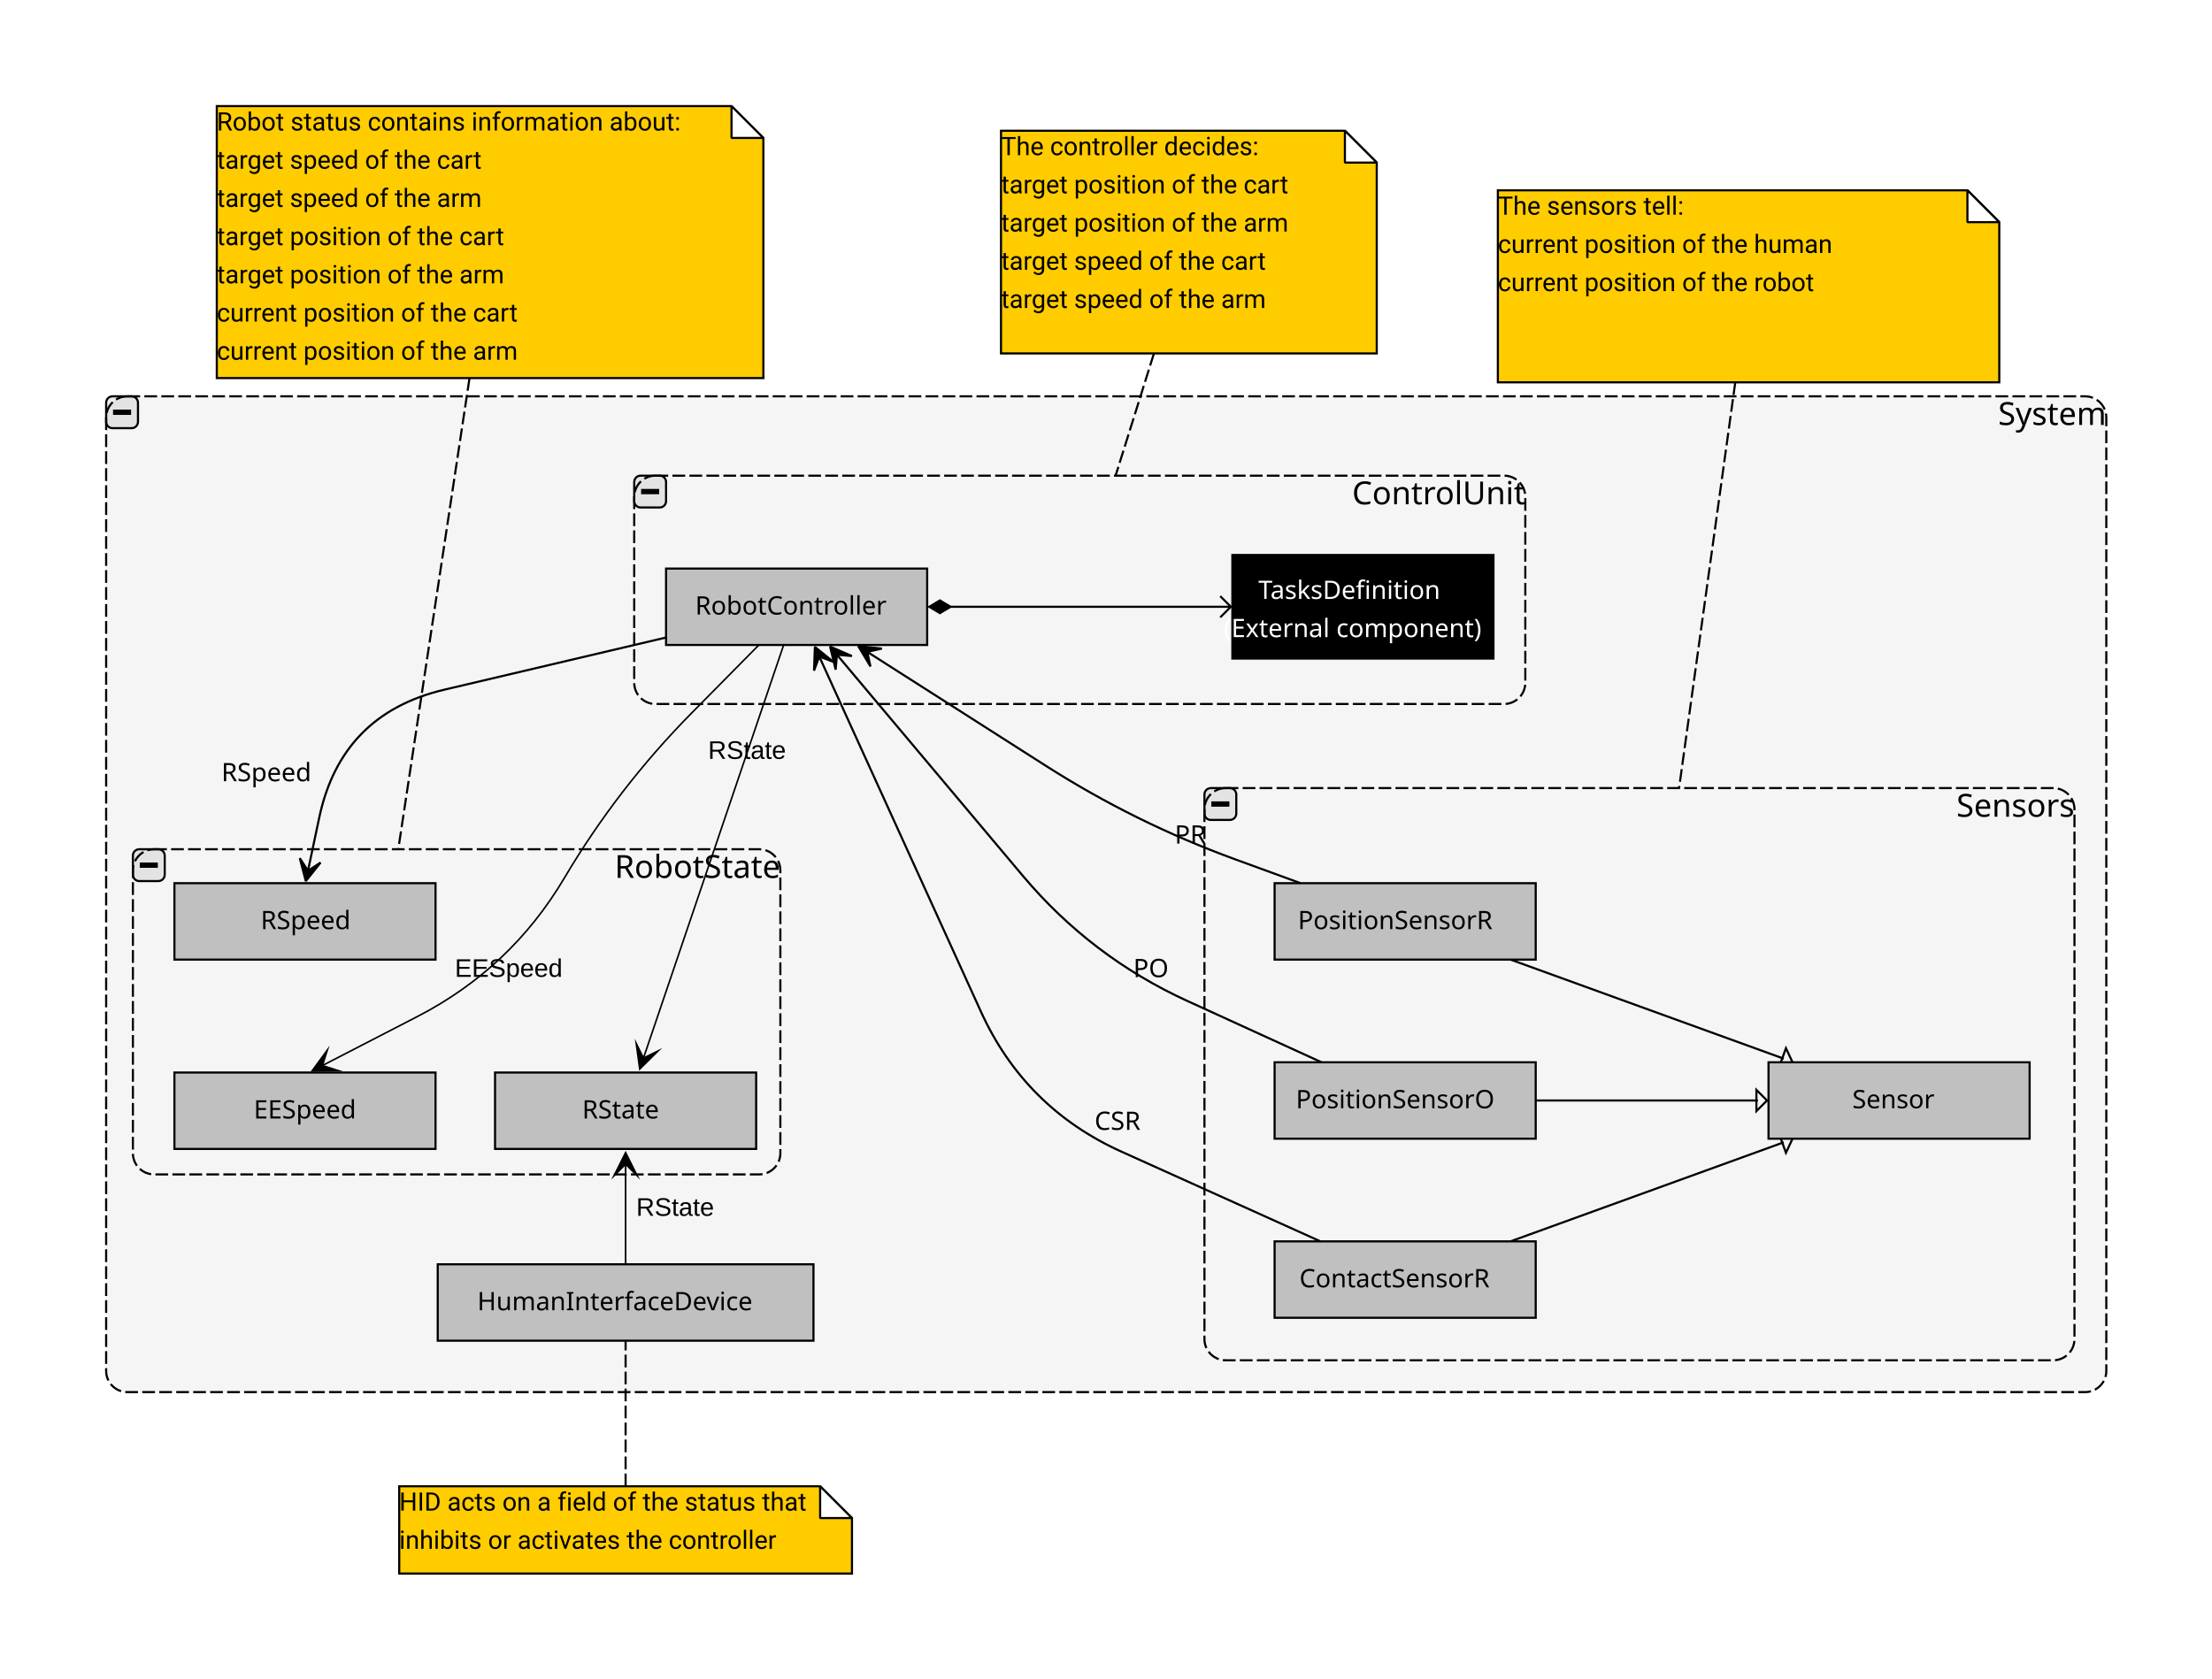
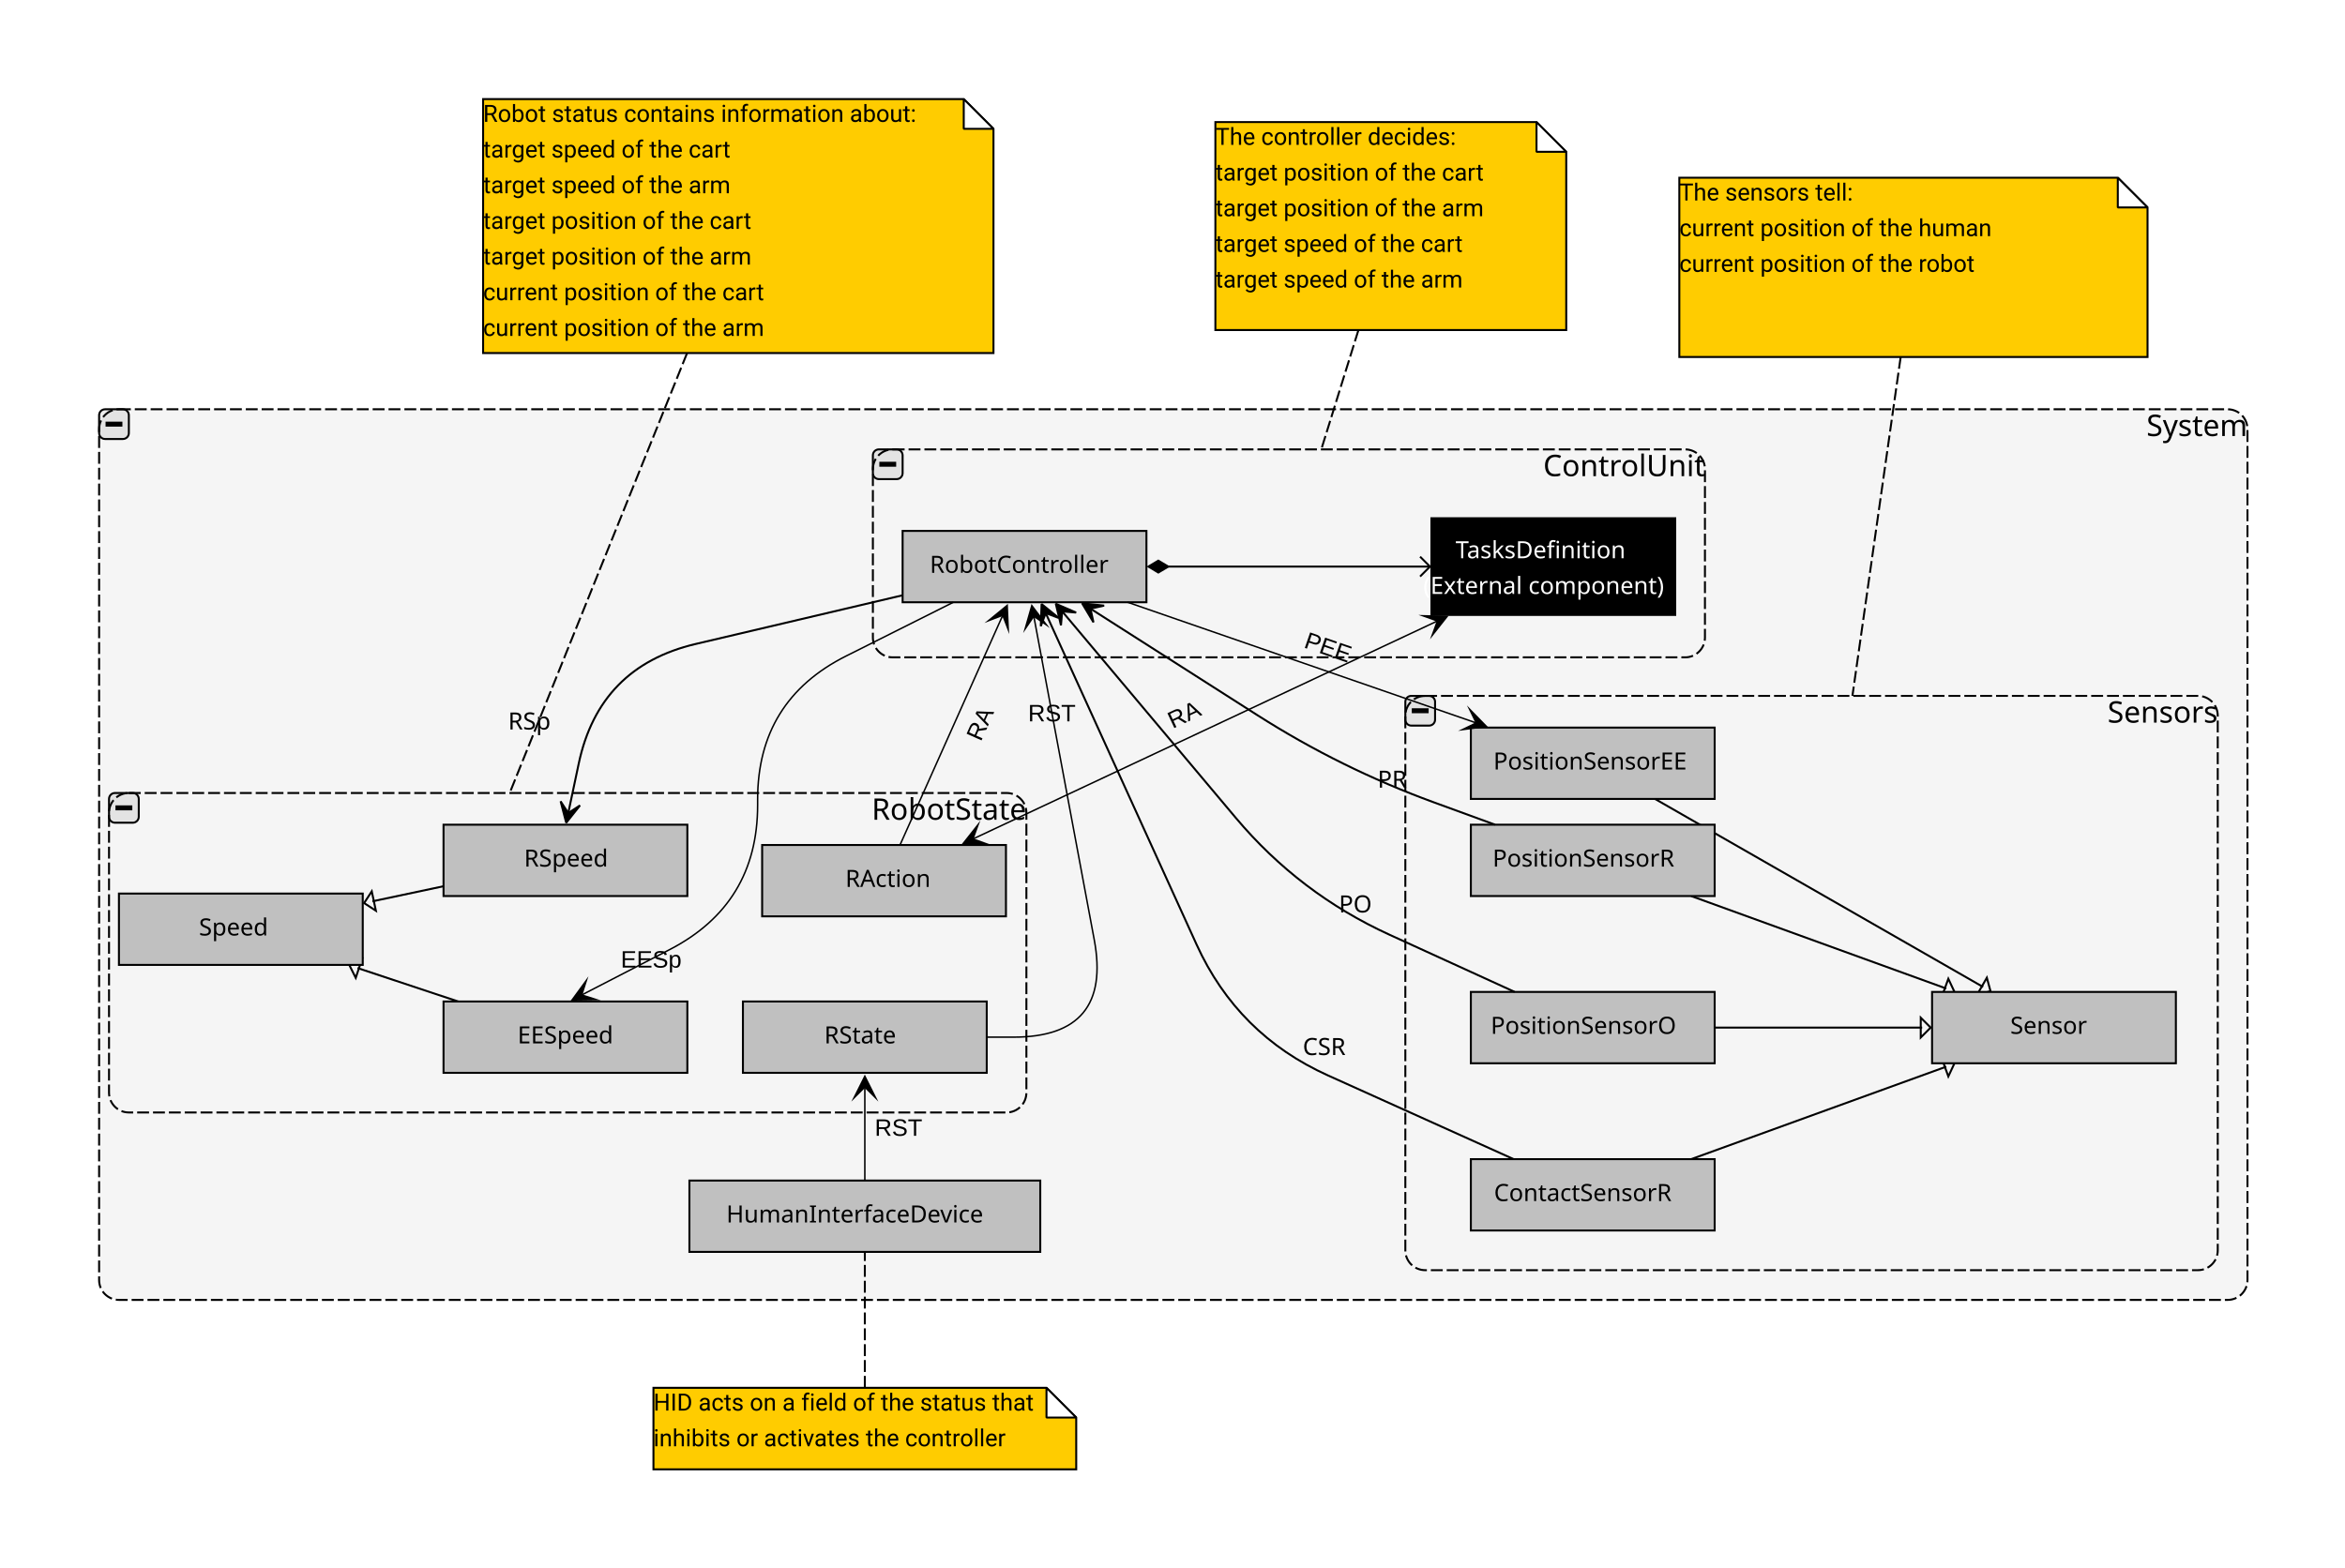
- <svg xmlns="http://www.w3.org/2000/svg" xmlns:xlink="http://www.w3.org/1999/xlink" style="overflow: hidden; display: block; width: 1042px; height: 791px;" width="1042px" height="791px" viewBox="0 0 1042 791">
+ <svg xmlns="http://www.w3.org/2000/svg" xmlns:xlink="http://www.w3.org/1999/xlink" width="1183px" height="791px" viewBox="0 0 1183 791" style="overflow: hidden; display: block; width: 1183px; height: 791px;">
  <defs>
-     <path fill="rgb(0,0,0)" stroke="rgb(0,0,0)" d="M 0,0 L 5,-3 L 10,0 L 5,3 Z" fill-opacity="1" stroke-opacity="1" stroke-width="1" stroke-linecap="butt" stroke-linejoin="miter" stroke-miterlimit="10" id="ygc231_0" />
-     <path fill="none" stroke="rgb(0,0,0)" d="M 5,-5 L 0,0 L 5,5" stroke-opacity="1" stroke-width="1" stroke-linecap="butt" stroke-linejoin="miter" stroke-miterlimit="10" id="ygc231_1" />
-     <path fill="rgb(255,255,255)" stroke="rgb(0,0,0)" d="M 5,-5 L 0,0 L 5,5 Z" fill-opacity="0" stroke-opacity="1" stroke-width="1" stroke-linecap="butt" stroke-linejoin="miter" stroke-miterlimit="10" id="ygc231_2" />
-     <path fill="rgb(255,255,255)" stroke="rgb(0,0,0)" d="M 5,-5 L 0,0 L 5,5 Z" fill-opacity="0" stroke-opacity="1" stroke-width="1" stroke-linecap="butt" stroke-linejoin="miter" stroke-miterlimit="10" id="ygc231_3" />
-     <path fill="rgb(255,255,255)" stroke="rgb(0,0,0)" d="M 5,-5 L 0,0 L 5,5 Z" fill-opacity="0" stroke-opacity="1" stroke-width="1" stroke-linecap="butt" stroke-linejoin="miter" stroke-miterlimit="10" id="ygc231_4" />
-     <path fill="rgb(0,0,0)" stroke="rgb(0,0,0)" d="M 0,0 L 10,-5 L 5,0 L 10,5 Z" fill-opacity="1" stroke-opacity="1" stroke-width="1" stroke-linecap="butt" stroke-linejoin="miter" stroke-miterlimit="1.45" id="ygc231_5" />
-     <path fill="rgb(0,0,0)" stroke="rgb(0,0,0)" d="M 0,0 L 10,-5 L 5,0 L 10,5 Z" fill-opacity="1" stroke-opacity="1" stroke-width="1" stroke-linecap="butt" stroke-linejoin="miter" stroke-miterlimit="1.45" id="ygc231_6" />
-     <path fill="rgb(0,0,0)" stroke="rgb(0,0,0)" d="M 0,0 L 10,-5 L 5,0 L 10,5 Z" fill-opacity="1" stroke-opacity="1" stroke-width="1" stroke-linecap="butt" stroke-linejoin="miter" stroke-miterlimit="1.45" id="ygc231_7" />
-     <path fill="rgb(0,0,0)" stroke="rgb(0,0,0)" d="M 0,0 L 10,-5 L 5,0 L 10,5 Z" fill-opacity="1" stroke-opacity="1" stroke-width="1" stroke-linecap="butt" stroke-linejoin="miter" stroke-miterlimit="1.45" id="ygc231_8" />
-     <path fill="rgb(0,0,0)" stroke="rgb(0,0,0)" d="M 0,0 L 10,-5 L 5,0 L 10,5 Z" fill-opacity="1" stroke-opacity="1" stroke-width="1" stroke-linecap="butt" stroke-linejoin="miter" stroke-miterlimit="10" id="ygc231_9" />
+     <path fill="rgb(0,0,0)" stroke="rgb(0,0,0)" d="M 0,0 L 5,-3 L 10,0 L 5,3 Z" fill-opacity="1" stroke-opacity="1" stroke-width="1" stroke-linecap="butt" stroke-linejoin="miter" stroke-miterlimit="10" id="ygc213_0" />
+     <path fill="none" stroke="rgb(0,0,0)" d="M 5,-5 L 0,0 L 5,5" stroke-opacity="1" stroke-width="1" stroke-linecap="butt" stroke-linejoin="miter" stroke-miterlimit="10" id="ygc213_1" />
+     <path fill="rgb(255,255,255)" stroke="rgb(0,0,0)" d="M 5,-5 L 0,0 L 5,5 Z" fill-opacity="0" stroke-opacity="1" stroke-width="1" stroke-linecap="butt" stroke-linejoin="miter" stroke-miterlimit="10" id="ygc213_2" />
+     <path fill="rgb(255,255,255)" stroke="rgb(0,0,0)" d="M 5,-5 L 0,0 L 5,5 Z" fill-opacity="0" stroke-opacity="1" stroke-width="1" stroke-linecap="butt" stroke-linejoin="miter" stroke-miterlimit="10" id="ygc213_3" />
+     <path fill="rgb(255,255,255)" stroke="rgb(0,0,0)" d="M 5,-5 L 0,0 L 5,5 Z" fill-opacity="0" stroke-opacity="1" stroke-width="1" stroke-linecap="butt" stroke-linejoin="miter" stroke-miterlimit="10" id="ygc213_4" />
+     <path fill="rgb(0,0,0)" stroke="rgb(0,0,0)" d="M 0,0 L 10,-5 L 5,0 L 10,5 Z" fill-opacity="1" stroke-opacity="1" stroke-width="1" stroke-linecap="butt" stroke-linejoin="miter" stroke-miterlimit="1.45" id="ygc213_5" />
+     <path fill="rgb(0,0,0)" stroke="rgb(0,0,0)" d="M 0,0 L 10,-5 L 5,0 L 10,5 Z" fill-opacity="1" stroke-opacity="1" stroke-width="1" stroke-linecap="butt" stroke-linejoin="miter" stroke-miterlimit="1.45" id="ygc213_6" />
+     <path fill="rgb(0,0,0)" stroke="rgb(0,0,0)" d="M 0,0 L 10,-5 L 5,0 L 10,5 Z" fill-opacity="1" stroke-opacity="1" stroke-width="1" stroke-linecap="butt" stroke-linejoin="miter" stroke-miterlimit="1.45" id="ygc213_7" />
+     <path fill="rgb(0,0,0)" stroke="rgb(0,0,0)" d="M 0,0 L 10,-5 L 5,0 L 10,5 Z" fill-opacity="1" stroke-opacity="1" stroke-width="1" stroke-linecap="butt" stroke-linejoin="miter" stroke-miterlimit="1.45" id="ygc213_8" />
+     <path fill="rgb(0,0,0)" stroke="rgb(0,0,0)" d="M 0,0 L 10,-5 L 5,0 L 10,5 Z" fill-opacity="1" stroke-opacity="1" stroke-width="1" stroke-linecap="butt" stroke-linejoin="miter" stroke-miterlimit="10" id="ygc213_9" />
+     <path fill="rgb(0,0,0)" stroke="rgb(0,0,0)" d="M 0,0 L 10,-5 L 5,0 L 10,5 Z" fill-opacity="1" stroke-opacity="1" stroke-width="1" stroke-linecap="butt" stroke-linejoin="miter" stroke-miterlimit="10" id="ygc213_10" />
+     <path fill="rgb(0,0,0)" stroke="rgb(0,0,0)" d="M 0,0 L 10,-5 L 5,0 L 10,5 Z" fill-opacity="1" stroke-opacity="1" stroke-width="1" stroke-linecap="butt" stroke-linejoin="miter" stroke-miterlimit="10" id="ygc213_11" />
+     <path fill="rgb(0,0,0)" stroke="rgb(0,0,0)" d="M 0,0 L 10,-5 L 5,0 L 10,5 Z" fill-opacity="1" stroke-opacity="1" stroke-width="1" stroke-linecap="butt" stroke-linejoin="miter" stroke-miterlimit="10" id="ygc213_12" />
+     <path fill="rgb(0,0,0)" stroke="rgb(0,0,0)" d="M 0,0 L 10,-5 L 5,0 L 10,5 Z" fill-opacity="1" stroke-opacity="1" stroke-width="1" stroke-linecap="butt" stroke-linejoin="miter" stroke-miterlimit="10" id="ygc213_13" />
  </defs>
-   <g style="pointer-events:visiblePainted" transform="translate(-219.637 53.148)" image-rendering="auto" shape-rendering="auto">
+   <g style="pointer-events:visiblePainted" transform="translate(-78.047 53.148)" image-rendering="auto" shape-rendering="auto">
    <g transform="translate(407.6988 647.1202)">
      <path fill="rgb(255,204,0)" fill-opacity="1" stroke="rgb(0,0,0)" stroke-opacity="1" stroke-width="1" stroke-linecap="butt" stroke-linejoin="miter" stroke-miterlimit="1.45" d="M 0 0 L 0 41.136 L 213.278 41.136 L 213.278 15 L 198.278 0 Z" />
      <path fill="rgb(255,255,255)" fill-opacity="1" stroke="rgb(0,0,0)" stroke-opacity="1" stroke-width="1" stroke-linecap="butt" stroke-linejoin="miter" stroke-miterlimit="0" d="M 198.278 0 L 198.278 15 L 213.278 15 Z" />
    </g>
    <g transform="translate(321.7589 -3.148)">
      <path fill="rgb(255,204,0)" fill-opacity="1" stroke="rgb(0,0,0)" stroke-opacity="1" stroke-width="1" stroke-linecap="butt" stroke-linejoin="miter" stroke-miterlimit="1.45" d="M 0 0 L 0 128.136 L 257.478 128.136 L 257.478 15 L 242.478 0 Z" />
      <path fill="rgb(255,255,255)" fill-opacity="1" stroke="rgb(0,0,0)" stroke-opacity="1" stroke-width="1" stroke-linecap="butt" stroke-linejoin="miter" stroke-miterlimit="0" d="M 242.478 0 L 242.478 15 L 257.478 15 Z" />
    </g>
    <g transform="translate(691.18 8.452)">
      <path fill="rgb(255,204,0)" fill-opacity="1" stroke="rgb(0,0,0)" stroke-opacity="1" stroke-width="1" stroke-linecap="butt" stroke-linejoin="miter" stroke-miterlimit="1.45" d="M 0 0 L 0 104.936 L 177 104.936 L 177 15 L 162 0 Z" />
      <path fill="rgb(255,255,255)" fill-opacity="1" stroke="rgb(0,0,0)" stroke-opacity="1" stroke-width="1" stroke-linecap="butt" stroke-linejoin="miter" stroke-miterlimit="0" d="M 162 0 L 162 15 L 177 15 Z" />
    </g>
    <g transform="translate(925.231 36.52)">
      <path fill="rgb(255,204,0)" fill-opacity="1" stroke="rgb(0,0,0)" stroke-opacity="1" stroke-width="1" stroke-linecap="butt" stroke-linejoin="miter" stroke-miterlimit="1.45" d="M 0 0 L 0 90.468 L 236.2 90.468 L 236.2 15 L 221.2 0 Z" />
      <path fill="rgb(255,255,255)" fill-opacity="1" stroke="rgb(0,0,0)" stroke-opacity="1" stroke-width="1" stroke-linecap="butt" stroke-linejoin="miter" stroke-miterlimit="0" d="M 221.2 0 L 221.2 15 L 236.2 15 Z" />
    </g>
    <g>
-       <rect fill="rgb(245,245,245)" stroke="rgb(0,0,0)" width="942.213" height="469.175" x="269.637" y="133.589" rx="10" ry="10" fill-opacity="1" stroke-opacity="1" stroke-width="1" stroke-dasharray="6,2" stroke-dashoffset="0" stroke-linecap="butt" stroke-linejoin="miter" stroke-miterlimit="1.45" />
-       <g transform="translate(269.637 133.5891)">
-         <g class="yfiles-collapsebutton yfiles-collapsebutton-unchecked">
-           <rect width="15px" height="15px" rx="3px" ry="3px" fill="rgb(0,0,0)" fill-opacity="0.078" stroke="rgb(0,0,0)" stroke-opacity="1" stroke-width="1" stroke-linecap="butt" stroke-linejoin="miter" stroke-miterlimit="10" />
-           <path fill="rgb(0,0,0)" stroke="rgb(0,0,0)" d="M 3.75,6.75 L 3.75,8.25 L 11.25,8.25 L 11.25,6.75 Z" stroke-opacity="1" stroke-width="1" stroke-linecap="butt" stroke-linejoin="miter" stroke-miterlimit="10" fill-opacity="1" />
-         </g>
-       </g>
-     </g>
-     <rect fill="rgb(192,192,192)" stroke="rgb(0,0,0)" width="177" height="36" x="425.838" y="542.541" stroke-opacity="1" stroke-width="1" stroke-linecap="butt" stroke-linejoin="miter" stroke-miterlimit="1.45" fill-opacity="1" />
-     <g>
-       <rect fill="rgb(245,245,245)" stroke="rgb(0,0,0)" width="419.76" height="107.576" x="518.399" y="170.966" rx="10" ry="10" fill-opacity="1" stroke-opacity="1" stroke-width="1" stroke-dasharray="6,2" stroke-dashoffset="0" stroke-linecap="butt" stroke-linejoin="miter" stroke-miterlimit="1.45" />
-       <g transform="translate(518.3992 170.9655)">
+       <rect fill="rgb(245,245,245)" stroke="rgb(0,0,0)" fill-opacity="1" stroke-opacity="1" stroke-width="1" stroke-dasharray="6,2" stroke-dashoffset="0" stroke-linecap="butt" stroke-linejoin="miter" stroke-miterlimit="1.45" width="1083.8" rx="10" ry="10" y="153.365" x="128.047" height="449.399" />
+       <g transform="translate(128.047 153.365)">
+         <g class="yfiles-collapsebutton yfiles-collapsebutton-unchecked">
+           <rect width="15px" height="15px" rx="3px" ry="3px" fill="rgb(0,0,0)" fill-opacity="0.078" stroke="rgb(0,0,0)" stroke-opacity="1" stroke-width="1" stroke-linecap="butt" stroke-linejoin="miter" stroke-miterlimit="10" />
+           <path fill="rgb(0,0,0)" stroke="rgb(0,0,0)" d="M 3.75,6.75 L 3.75,8.25 L 11.25,8.25 L 11.25,6.75 Z" stroke-opacity="1" stroke-width="1" stroke-linecap="butt" stroke-linejoin="miter" stroke-miterlimit="10" fill-opacity="1" />
+         </g>
+       </g>
+     </g>
+     <rect fill="rgb(192,192,192)" stroke="rgb(0,0,0)" stroke-opacity="1" stroke-width="1" stroke-linecap="butt" stroke-linejoin="miter" stroke-miterlimit="1.45" fill-opacity="1" width="177" y="542.541" x="425.838" height="36" />
+     <g>
+       <rect fill="rgb(245,245,245)" stroke="rgb(0,0,0)" fill-opacity="1" stroke-opacity="1" stroke-width="1" stroke-dasharray="6,2" stroke-dashoffset="0" stroke-linecap="butt" stroke-linejoin="miter" stroke-miterlimit="1.45" width="419.76" rx="10" ry="10" y="173.606" x="518.399" height="104.936" />
+       <g transform="translate(518.3992 173.606)">
        <g class="yfiles-collapsebutton yfiles-collapsebutton-unchecked">
          <rect width="15px" height="15px" rx="3px" ry="3px" fill="rgb(0,0,0)" fill-opacity="0.078" stroke="rgb(0,0,0)" stroke-opacity="1" stroke-width="1" stroke-linecap="butt" stroke-linejoin="miter" stroke-miterlimit="10" />
          <path fill="rgb(0,0,0)" stroke="rgb(0,0,0)" d="M 3.75,6.75 L 3.75,8.25 L 11.25,8.25 L 11.25,6.75 Z" stroke-opacity="1" stroke-width="1" stroke-linecap="butt" stroke-linejoin="miter" stroke-miterlimit="10" fill-opacity="1" />
        </g>
      </g>
    </g>
    <g>
      <path fill="none" stroke="rgb(0,0,0)" d="M 799.159,232.742 L 666.399,232.742" stroke-opacity="1" stroke-width="1" stroke-linecap="butt" stroke-linejoin="miter" stroke-miterlimit="1.45" />
-       <use xlink:href="#ygc231_0" style="pointer-events: none;" transform="matrix(1 4.2816675851768727e-16 -4.2816675851768727e-16 1 657.3992 232.742)" />
-       <use xlink:href="#ygc231_1" style="pointer-events: none;" transform="matrix(-1 -4.2816675851768727e-16 4.2816675851768727e-16 -1 799.4521 232.742)" />
-     </g>
-     <rect fill="rgb(192,192,192)" stroke="rgb(0,0,0)" width="123" height="36" x="533.399" y="214.742" stroke-opacity="1" stroke-width="1" stroke-linecap="butt" stroke-linejoin="miter" stroke-miterlimit="1.45" fill-opacity="1" />
-     <rect fill="rgb(0,0,0)" stroke="rgb(0,0,0)" width="123" height="48.8" x="800.159" y="208.342" stroke-opacity="1" stroke-width="1" stroke-linecap="butt" stroke-linejoin="miter" stroke-miterlimit="1.45" fill-opacity="1" />
-     <g>
-       <rect fill="rgb(245,245,245)" stroke="rgb(0,0,0)" width="409.84" height="269.587" x="787.01" y="318.178" rx="10" ry="10" fill-opacity="1" stroke-opacity="1" stroke-width="1" stroke-dasharray="6,2" stroke-dashoffset="0" stroke-linecap="butt" stroke-linejoin="miter" stroke-miterlimit="1.45" />
-       <g transform="translate(787.0102 318.1775)">
+       <use xlink:href="#ygc213_0" transform="matrix(1 4.28167e-16 -4.28167e-16 1 657.399 232.742)" style="pointer-events: none;" />
+       <use xlink:href="#ygc213_1" transform="matrix(-1 -4.28167e-16 4.28167e-16 -1 799.452 232.742)" style="pointer-events: none;" />
+     </g>
+     <rect fill="rgb(192,192,192)" stroke="rgb(0,0,0)" stroke-opacity="1" stroke-width="1" stroke-linecap="butt" stroke-linejoin="miter" stroke-miterlimit="1.45" fill-opacity="1" width="123" y="214.742" x="533.399" height="36" />
+     <rect fill="rgb(0,0,0)" stroke="rgb(0,0,0)" stroke-opacity="1" stroke-width="1" stroke-linecap="butt" stroke-linejoin="miter" stroke-miterlimit="1.45" fill-opacity="1" width="123" y="208.342" x="800.159" height="48.8" />
+     <g>
+       <rect fill="rgb(245,245,245)" stroke="rgb(0,0,0)" fill-opacity="1" stroke-opacity="1" stroke-width="1" stroke-dasharray="6,2" stroke-dashoffset="0" stroke-linecap="butt" stroke-linejoin="miter" stroke-miterlimit="1.45" width="409.84" rx="10" ry="10" y="297.981" x="787.01" height="289.783" />
+       <g transform="translate(787.0102 297.9814)">
        <g class="yfiles-collapsebutton yfiles-collapsebutton-unchecked">
          <rect width="15px" height="15px" rx="3px" ry="3px" fill="rgb(0,0,0)" fill-opacity="0.078" stroke="rgb(0,0,0)" stroke-opacity="1" stroke-width="1" stroke-linecap="butt" stroke-linejoin="miter" stroke-miterlimit="10" />
          <path fill="rgb(0,0,0)" stroke="rgb(0,0,0)" d="M 3.75,6.75 L 3.75,8.25 L 11.25,8.25 L 11.25,6.75 Z" stroke-opacity="1" stroke-width="1" stroke-linecap="butt" stroke-linejoin="miter" stroke-miterlimit="10" fill-opacity="1" />
        </g>
      </g>
    </g>
    <g>
      <path fill="none" stroke="rgb(0,0,0)" d="M 931.192,398.981 L 1059.896,445.657" stroke-opacity="1" stroke-width="1" stroke-linecap="butt" stroke-linejoin="miter" stroke-miterlimit="1.45" />
-       <use xlink:href="#ygc231_2" style="pointer-events: none;" transform="matrix(-0.940088 -0.340932 0.340932 -0.940088 1063.932 447.1209)" />
+       <use xlink:href="#ygc213_2" transform="matrix(-0.940088 -0.340932 0.340932 -0.940088 1063.93 447.121)" style="pointer-events: none;" />
    </g>
    <g>
      <path fill="none" stroke="rgb(0,0,0)" d="M 943.059,465.362 L 1047.73,465.362" stroke-opacity="1" stroke-width="1" stroke-linecap="butt" stroke-linejoin="miter" stroke-miterlimit="1.45" />
-       <use xlink:href="#ygc231_3" style="pointer-events: none;" transform="matrix(-1 0 0 -1 1052.023 465.362)" />
+       <use xlink:href="#ygc213_3" transform="matrix(-1 0 0 -1 1052.02 465.362)" style="pointer-events: none;" />
    </g>
    <g>
      <path fill="none" stroke="rgb(0,0,0)" d="M 931.192,531.743 L 1059.896,485.067" stroke-opacity="1" stroke-width="1" stroke-linecap="butt" stroke-linejoin="miter" stroke-miterlimit="1.45" />
-       <use xlink:href="#ygc231_4" style="pointer-events: none;" transform="matrix(-0.940088 0.340932 -0.340932 -0.940088 1063.932 483.6031)" />
-     </g>
-     <rect fill="rgb(192,192,192)" stroke="rgb(0,0,0)" width="123" height="36" x="820.059" y="362.981" stroke-opacity="1" stroke-width="1" stroke-linecap="butt" stroke-linejoin="miter" stroke-miterlimit="1.45" fill-opacity="1" />
-     <rect fill="rgb(192,192,192)" stroke="rgb(0,0,0)" width="123" height="36" x="820.059" y="447.362" stroke-opacity="1" stroke-width="1" stroke-linecap="butt" stroke-linejoin="miter" stroke-miterlimit="1.45" fill-opacity="1" />
-     <rect fill="rgb(192,192,192)" stroke="rgb(0,0,0)" width="123" height="36" x="1052.73" y="447.362" stroke-opacity="1" stroke-width="1" stroke-linecap="butt" stroke-linejoin="miter" stroke-miterlimit="1.45" fill-opacity="1" />
-     <rect fill="rgb(192,192,192)" stroke="rgb(0,0,0)" width="123" height="36" x="820.059" y="531.743" stroke-opacity="1" stroke-width="1" stroke-linecap="butt" stroke-linejoin="miter" stroke-miterlimit="1.45" fill-opacity="1" />
-     <g>
-       <rect fill="rgb(245,245,245)" stroke="rgb(0,0,0)" width="305" height="153.207" x="282.237" y="346.981" rx="10" ry="10" fill-opacity="1" stroke-opacity="1" stroke-width="1" stroke-dasharray="6,2" stroke-dashoffset="0" stroke-linecap="butt" stroke-linejoin="miter" stroke-miterlimit="1.45" />
-       <g transform="translate(282.237 346.9814)">
-         <g class="yfiles-collapsebutton yfiles-collapsebutton-unchecked">
-           <rect width="15px" height="15px" rx="3px" ry="3px" fill="rgb(0,0,0)" fill-opacity="0.078" stroke="rgb(0,0,0)" stroke-opacity="1" stroke-width="1" stroke-linecap="butt" stroke-linejoin="miter" stroke-miterlimit="10" />
-           <path fill="rgb(0,0,0)" stroke="rgb(0,0,0)" d="M 3.75,6.75 L 3.75,8.25 L 11.25,8.25 L 11.25,6.75 Z" stroke-opacity="1" stroke-width="1" stroke-linecap="butt" stroke-linejoin="miter" stroke-miterlimit="10" fill-opacity="1" />
-         </g>
-       </g>
-     </g>
-     <rect fill="rgb(192,192,192)" stroke="rgb(0,0,0)" width="123" height="36" x="452.838" y="452.188" stroke-opacity="1" stroke-width="1" stroke-linecap="butt" stroke-linejoin="miter" stroke-miterlimit="1.45" fill-opacity="1" />
-     <rect fill="rgb(192,192,192)" stroke="rgb(0,0,0)" width="123" height="36" x="301.797" y="452.188" stroke-opacity="1" stroke-width="1" stroke-linecap="butt" stroke-linejoin="miter" stroke-miterlimit="1.45" fill-opacity="1" />
-     <rect fill="rgb(192,192,192)" stroke="rgb(0,0,0)" width="123" height="36" x="301.797" y="362.981" stroke-opacity="1" stroke-width="1" stroke-linecap="butt" stroke-linejoin="miter" stroke-miterlimit="1.45" fill-opacity="1" />
+       <use xlink:href="#ygc213_4" transform="matrix(-0.940088 0.340932 -0.340932 -0.940088 1063.93 483.603)" style="pointer-events: none;" />
+     </g>
+     <g>
+       <path fill="none" stroke="rgb(0,0,0)" d="M 912.958,349.981 L 1078.493,444.875" stroke-opacity="1" stroke-width="1" stroke-linecap="butt" stroke-linejoin="miter" stroke-miterlimit="1.45" />
+       <use xlink:href="#ygc213_2" transform="matrix(-0.867559 -0.497334 0.497334 -0.867559 1082.22 447.01)" style="pointer-events: none;" />
+     </g>
+     <rect fill="rgb(192,192,192)" stroke="rgb(0,0,0)" stroke-opacity="1" stroke-width="1" stroke-linecap="butt" stroke-linejoin="miter" stroke-miterlimit="1.45" fill-opacity="1" width="123" y="362.981" x="820.059" height="36" />
+     <rect fill="rgb(192,192,192)" stroke="rgb(0,0,0)" stroke-opacity="1" stroke-width="1" stroke-linecap="butt" stroke-linejoin="miter" stroke-miterlimit="1.45" fill-opacity="1" width="123" y="447.362" x="820.059" height="36" />
+     <rect fill="rgb(192,192,192)" stroke="rgb(0,0,0)" stroke-opacity="1" stroke-width="1" stroke-linecap="butt" stroke-linejoin="miter" stroke-miterlimit="1.45" fill-opacity="1" width="123" y="447.362" x="1052.73" height="36" />
+     <rect fill="rgb(192,192,192)" stroke="rgb(0,0,0)" stroke-opacity="1" stroke-width="1" stroke-linecap="butt" stroke-linejoin="miter" stroke-miterlimit="1.45" fill-opacity="1" width="123" y="531.743" x="820.059" height="36" />
+     <rect fill="rgb(192,192,192)" stroke="rgb(0,0,0)" stroke-opacity="1" stroke-width="1" stroke-linecap="butt" stroke-linejoin="miter" stroke-miterlimit="1.45" fill-opacity="1" width="123" y="313.981" x="820.059" height="36" />
+     <g>
+       <rect fill="rgb(245,245,245)" stroke="rgb(0,0,0)" fill-opacity="1" stroke-opacity="1" stroke-width="1" stroke-dasharray="6,2" stroke-dashoffset="0" stroke-linecap="butt" stroke-linejoin="miter" stroke-miterlimit="1.45" width="462.791" rx="10" ry="10" y="346.981" x="133.047" height="161.207" />
+       <g transform="translate(133.047 346.9814)">
+         <g class="yfiles-collapsebutton yfiles-collapsebutton-unchecked">
+           <rect width="15px" height="15px" rx="3px" ry="3px" fill="rgb(0,0,0)" fill-opacity="0.078" stroke="rgb(0,0,0)" stroke-opacity="1" stroke-width="1" stroke-linecap="butt" stroke-linejoin="miter" stroke-miterlimit="10" />
+           <path fill="rgb(0,0,0)" stroke="rgb(0,0,0)" d="M 3.75,6.75 L 3.75,8.25 L 11.25,8.25 L 11.25,6.75 Z" stroke-opacity="1" stroke-width="1" stroke-linecap="butt" stroke-linejoin="miter" stroke-miterlimit="10" fill-opacity="1" />
+         </g>
+       </g>
+     </g>
+     <g>
+       <path fill="none" stroke="rgb(0,0,0)" d="M 309.172,452.188 L 258.417,435.309" stroke-opacity="1" stroke-width="1" stroke-linecap="butt" stroke-linejoin="miter" stroke-miterlimit="1.45" />
+       <use xlink:href="#ygc213_2" transform="matrix(0.948903 0.315568 -0.315568 0.948903 254.343 433.955)" style="pointer-events: none;" />
+     </g>
+     <g>
+       <path fill="none" stroke="rgb(0,0,0)" d="M 301.797,394.033 L 265.938,401.642" stroke-opacity="1" stroke-width="1" stroke-linecap="butt" stroke-linejoin="miter" stroke-miterlimit="1.45" />
+       <use xlink:href="#ygc213_2" transform="matrix(0.978216 -0.207591 0.207591 0.978216 261.739 402.533)" style="pointer-events: none;" />
+     </g>
+     <rect fill="rgb(192,192,192)" stroke="rgb(0,0,0)" stroke-opacity="1" stroke-width="1" stroke-linecap="butt" stroke-linejoin="miter" stroke-miterlimit="1.45" fill-opacity="1" width="123" y="452.188" x="452.838" height="36" />
+     <rect fill="rgb(192,192,192)" stroke="rgb(0,0,0)" stroke-opacity="1" stroke-width="1" stroke-linecap="butt" stroke-linejoin="miter" stroke-miterlimit="1.45" fill-opacity="1" width="123" y="452.188" x="301.797" height="36" />
+     <rect fill="rgb(192,192,192)" stroke="rgb(0,0,0)" stroke-opacity="1" stroke-width="1" stroke-linecap="butt" stroke-linejoin="miter" stroke-miterlimit="1.45" fill-opacity="1" width="123" y="362.981" x="301.797" height="36" />
+     <rect fill="rgb(192,192,192)" stroke="rgb(0,0,0)" stroke-opacity="1" stroke-width="1" stroke-linecap="butt" stroke-linejoin="miter" stroke-miterlimit="1.45" fill-opacity="1" width="123" y="397.731" x="138.047" height="36" />
+     <rect fill="rgb(192,192,192)" stroke="rgb(0,0,0)" stroke-opacity="1" stroke-width="1" stroke-linecap="butt" stroke-linejoin="miter" stroke-miterlimit="1.45" fill-opacity="1" width="123" y="373.228" x="462.529" height="36" />
    <g>
      <path fill="none" stroke="rgb(0,0,0)" d="M 841.647,531.743 L 747.978,489.498 Q 702.399,468.942 681.687,423.434 L 605.577,256.203" stroke-opacity="1" stroke-width="1" stroke-linecap="butt" stroke-linejoin="miter" stroke-miterlimit="1.45" />
-       <use xlink:href="#ygc231_5" style="pointer-events: none;" transform="matrix(0.4142384 0.9101684 -0.9101684 0.4142384 603.5056 251.6522)" />
+       <use xlink:href="#ygc213_5" transform="matrix(0.414238 0.910168 -0.910168 0.414238 603.506 251.652)" style="pointer-events: none;" />
    </g>
    <g>
      <path fill="none" stroke="rgb(0,0,0)" d="M 832.271,362.981 L 801.365,351.694 Q 754.399,334.542 712.252,307.642 L 628.159,253.97" stroke-opacity="1" stroke-width="1" stroke-linecap="butt" stroke-linejoin="miter" stroke-miterlimit="1.45" />
-       <use xlink:href="#ygc231_6" style="pointer-events: none;" transform="matrix(0.8429426 0.5380035 -0.5380035 0.8429426 623.9445 251.28)" />
+       <use xlink:href="#ygc213_6" transform="matrix(0.842943 0.538004 -0.538004 0.842943 623.944 251.28)" style="pointer-events: none;" />
    </g>
    <g>
      <path fill="none" stroke="rgb(0,0,0)" d="M 842.173,447.362 L 779.075,418.525 Q 733.599,397.742 701.426,359.468 L 613.891,255.335" stroke-opacity="1" stroke-width="1" stroke-linecap="butt" stroke-linejoin="miter" stroke-miterlimit="1.45" />
-       <use xlink:href="#ygc231_7" style="pointer-events: none;" transform="matrix(0.643464 0.7654763 -0.7654763 0.643464 610.6735 251.5075)" />
+       <use xlink:href="#ygc213_7" transform="matrix(0.643464 0.765476 -0.765476 0.643464 610.674 251.507)" style="pointer-events: none;" />
    </g>
    <g>
      <path fill="none" stroke="rgb(0,0,0)" d="M 533.399,247.218 L 429.019,271.786 Q 380.349,283.242 370.001,332.159 L 364.722,357.111" stroke-opacity="1" stroke-width="1" stroke-linecap="butt" stroke-linejoin="miter" stroke-miterlimit="1.45" />
-       <use xlink:href="#ygc231_8" style="pointer-events: none;" transform="matrix(0.2069727 -0.9783467 0.9783467 0.2069727 363.687 362.0031)" />
-     </g>
-     <g>
-       <path fill="none" stroke="rgb(0,0,0)" d="M 577.118,250.742 L 545.527,282.721 Q 510.737,317.938 485.493,360.521 L 485.493,360.521 Q 460.25,403.105 416.259,425.806 L 371.353,448.978" stroke-opacity="1" stroke-width="0.75" stroke-linecap="butt" stroke-linejoin="miter" stroke-miterlimit="10" />
-       <use xlink:href="#ygc231_9" style="pointer-events: none;" transform="matrix(0.8886547 -0.4585769 0.4585769 0.8886547 366.9102 451.2711)" />
+       <use xlink:href="#ygc213_8" transform="matrix(0.206973 -0.978347 0.978347 0.206973 363.687 362.003)" style="pointer-events: none;" />
+     </g>
+     <g>
+       <path fill="none" stroke="rgb(0,0,0)" d="M 558.997,250.742 L 504.947,277.841 Q 460.25,300.25 460.25,350.25 L 460.25,353.105 Q 460.25,403.105 415.817,426.033 L 371.353,448.978" stroke-opacity="1" stroke-width="0.75" stroke-linecap="butt" stroke-linejoin="miter" stroke-miterlimit="10" />
+       <use xlink:href="#ygc213_9" transform="matrix(0.888655 -0.458577 0.458577 0.888655 366.91 451.271)" style="pointer-events: none;" />
    </g>
    <g>
      <path fill="none" stroke="rgb(0,0,0)" d="M 514.338,542.541 L 514.338,495.188" stroke-opacity="1" stroke-width="0.75" stroke-linecap="butt" stroke-linejoin="miter" stroke-miterlimit="10" />
-       <use xlink:href="#ygc231_9" style="pointer-events: none;" transform="matrix(0 1 -1 0 514.3378 490.1883)" />
-     </g>
-     <g>
-       <path fill="none" stroke="rgb(0,0,0)" d="M 588.792,250.742 L 522.694,445.559" stroke-opacity="1" stroke-width="0.75" stroke-linecap="butt" stroke-linejoin="miter" stroke-miterlimit="10" />
-       <use xlink:href="#ygc231_9" style="pointer-events: none;" transform="matrix(0.3212935 -0.9469797 0.9469797 0.3212935 521.0875 450.2943)" />
-     </g>
-     <g>
-       <path fill="none" stroke="rgb(0,0,0)" d="M 763.219,113.388 L 745.155,170.966" stroke-opacity="1" stroke-width="1" stroke-dasharray="6,2" stroke-dashoffset="0" stroke-linecap="butt" stroke-linejoin="miter" stroke-miterlimit="1.45" />
-     </g>
-     <g>
-       <path fill="none" stroke="rgb(0,0,0)" d="M 1037.068,126.988 L 1010.594,318.178" stroke-opacity="1" stroke-width="1" stroke-dasharray="6,2" stroke-dashoffset="0" stroke-linecap="butt" stroke-linejoin="miter" stroke-miterlimit="1.45" />
-     </g>
-     <g>
-       <path fill="none" stroke="rgb(0,0,0)" d="M 440.813,124.988 L 407.256,346.981" stroke-opacity="1" stroke-width="1" stroke-dasharray="6,2" stroke-dashoffset="0" stroke-linecap="butt" stroke-linejoin="miter" stroke-miterlimit="1.45" />
+       <use xlink:href="#ygc213_9" transform="matrix(0 1 -1 0 514.338 490.188)" style="pointer-events: none;" />
+     </g>
+     <g>
+       <path fill="none" stroke="rgb(0,0,0)" d="M 599.547,257.623 L 630.07,421.038 Q 639.25,470.188 589.25,470.188 L 575.838,470.188" stroke-opacity="1" stroke-width="0.75" stroke-linecap="butt" stroke-linejoin="miter" stroke-miterlimit="10" />
+       <g />
+       <use xlink:href="#ygc213_10" transform="matrix(0.183607 0.983 -0.983 0.183607 598.628 252.708)" style="pointer-events: none;" />
+     </g>
+     <g>
+       <path fill="none" stroke="rgb(0,0,0)" d="M 822.95,311.691 L 646.893,250.742" stroke-opacity="1" stroke-width="0.75" stroke-linecap="butt" stroke-linejoin="miter" stroke-miterlimit="10" />
+       <g />
+       <use xlink:href="#ygc213_10" transform="matrix(-0.944975 -0.327143 0.327143 -0.944975 827.674 313.327)" style="pointer-events: none;" />
+     </g>
+     <g>
+       <path fill="none" stroke="rgb(0,0,0)" d="M 532.078,373.228 L 583.993,257.132" stroke-opacity="1" stroke-width="0.75" stroke-linecap="butt" stroke-linejoin="miter" stroke-miterlimit="10" />
+       <use xlink:href="#ygc213_11" transform="matrix(-0.408217 0.912885 -0.912885 -0.408217 586.034 252.568)" style="pointer-events: none;" />
+     </g>
+     <g>
+       <path fill="none" stroke="rgb(0,0,0)" d="M 803.342,260.116 L 568.711,370.254" stroke-opacity="1" stroke-width="0.75" stroke-linecap="butt" stroke-linejoin="miter" stroke-miterlimit="10" />
+       <use xlink:href="#ygc213_12" transform="matrix(0.90523 -0.424921 0.424921 0.90523 564.185 372.378)" style="pointer-events: none;" />
+       <use xlink:href="#ygc213_13" transform="matrix(-0.90523 0.424921 -0.424921 -0.90523 807.868 257.992)" style="pointer-events: none;" />
+     </g>
+     <g>
+       <path fill="none" stroke="rgb(0,0,0)" d="M 763.35,113.388 L 744.609,173.606" stroke-opacity="1" stroke-width="1" stroke-dasharray="6,2" stroke-dashoffset="0" stroke-linecap="butt" stroke-linejoin="miter" stroke-miterlimit="1.45" />
+     </g>
+     <g>
+       <path fill="none" stroke="rgb(0,0,0)" d="M 1036.893,126.988 L 1012.554,297.981" stroke-opacity="1" stroke-width="1" stroke-dasharray="6,2" stroke-dashoffset="0" stroke-linecap="butt" stroke-linejoin="miter" stroke-miterlimit="1.45" />
+     </g>
+     <g>
+       <path fill="none" stroke="rgb(0,0,0)" d="M 424.671,124.988 L 335.181,346.981" stroke-opacity="1" stroke-width="1" stroke-dasharray="6,2" stroke-dashoffset="0" stroke-linecap="butt" stroke-linejoin="miter" stroke-miterlimit="1.45" />
    </g>
    <g>
      <path fill="none" stroke="rgb(0,0,0)" d="M 514.338,647.12 L 514.338,578.541" stroke-opacity="1" stroke-width="1" stroke-dasharray="6,2" stroke-dashoffset="0" stroke-linecap="butt" stroke-linejoin="miter" stroke-miterlimit="1.45" />
    </g>
-     <g transform="translate(734.7325 468.2117)">
-       <text font-family="Dialog" font-size="12px" font-style="normal" font-weight="normal" text-anchor="middle" fill="rgb(0,0,0)" fill-opacity="1" dy="0.917em" transform="translate(11.33416 0)">CSR</text>
-     </g>
-     <g transform="translate(773.0411 333.3123)">
-       <text font-family="Dialog" font-size="12px" font-style="normal" font-weight="normal" text-anchor="middle" fill="rgb(0,0,0)" fill-opacity="1" dy="0.917em" transform="translate(7.333868 0)">PR</text>
-     </g>
-     <g transform="translate(754.144 396.2516)">
-       <text font-family="Dialog" font-size="12px" font-style="normal" font-weight="normal" text-anchor="middle" fill="rgb(0,0,0)" fill-opacity="1" dy="0.917em" transform="translate(7.667225 0)">PO</text>
-     </g>
-     <g transform="translate(326.4518 303.944)">
-       <text font-family="Dialog" font-size="12px" font-style="normal" font-weight="normal" text-anchor="middle" fill="rgb(0,0,0)" fill-opacity="1" dy="0.917em" transform="translate(18.66803 0)">RSpeed</text>
-     </g>
-     <g transform="translate(433.9033 396.1045)">
-       <text font-family="Arial" font-size="12px" font-style="normal" font-weight="normal" text-anchor="start" fill="rgb(0,0,0)" fill-opacity="1" dy="0.917em" transform="translate(0 0)">EESpeed</text>
-     </g>
-     <g transform="translate(519.3378 508.6987)">
-       <text font-family="Arial" font-size="12px" font-style="normal" font-weight="normal" text-anchor="start" fill="rgb(0,0,0)" fill-opacity="1" dy="0.917em" transform="translate(0 0)">RState</text>
-     </g>
-     <g transform="translate(553.1975 293.3995)">
-       <text font-family="Arial" font-size="12px" font-style="normal" font-weight="normal" text-anchor="start" fill="rgb(0,0,0)" fill-opacity="1" dy="0.917em" transform="translate(0 0)">RState</text>
+     <g transform="translate(734.7259 468.7117)">
+       <text font-family="Dialog" font-size="12px" font-style="normal" font-weight="normal" text-anchor="middle" fill="rgb(0,0,0)" fill-opacity="1" dy="0.875em" transform="translate(11.34075 0)">CSR</text>
+     </g>
+     <g transform="translate(773.0361 333.8123)">
+       <text font-family="Dialog" font-size="12px" font-style="normal" font-weight="normal" text-anchor="middle" fill="rgb(0,0,0)" fill-opacity="1" dy="0.875em" transform="translate(7.33882 0)">PR</text>
+     </g>
+     <g transform="translate(754.1414 396.7516)">
+       <text font-family="Dialog" font-size="12px" font-style="normal" font-weight="normal" text-anchor="middle" fill="rgb(0,0,0)" fill-opacity="1" dy="0.875em" transform="translate(7.669873 0)">PO</text>
+     </g>
+     <g transform="translate(334.781 304.444)">
+       <text font-family="Dialog" font-size="12px" font-style="normal" font-weight="normal" text-anchor="middle" fill="rgb(0,0,0)" fill-opacity="1" dy="0.875em" transform="translate(10.3388 0)">RSp</text>
+     </g>
+     <g transform="translate(391.2027 424.068)">
+       <text font-family="Arial" font-size="12px" font-style="normal" font-weight="normal" text-anchor="start" fill="rgb(0,0,0)" fill-opacity="1" dy="0.917em" transform="translate(0 0)">EESp</text>
+     </g>
+     <g transform="translate(519.3378 508.9542)">
+       <text font-family="Arial" font-size="12px" font-style="normal" font-weight="normal" text-anchor="start" fill="rgb(0,0,0)" fill-opacity="1" dy="0.917em" transform="translate(0 0)">RST</text>
+     </g>
+     <g transform="translate(596.6889 299.8192)">
+       <text font-family="Arial" font-size="12px" font-style="normal" font-weight="normal" text-anchor="start" fill="rgb(0,0,0)" fill-opacity="1" dy="0.917em" transform="translate(0 0)">RST</text>
+     </g>
+     <g transform="matrix(0.9449747 0.3271434 -0.3271434 0.9449747 738.9736 263.0423)">
+       <text font-family="Arial" font-size="12px" font-style="normal" font-weight="normal" text-anchor="start" fill="rgb(0,0,0)" fill-opacity="1" dy="0.917em" transform="translate(0 0)">PEE</text>
+     </g>
+     <g transform="matrix(0.408217 -0.9128849 0.9128849 0.408217 562.7708 316.8383)">
+       <text font-family="Arial" font-size="12px" font-style="normal" font-weight="normal" text-anchor="start" fill="rgb(0,0,0)" fill-opacity="1" dy="0.917em" transform="translate(0 0)">RA</text>
+     </g>
+     <g transform="matrix(0.9052304 -0.4249211 0.4249211 0.9052304 664.928 304.6521)">
+       <text font-family="Arial" font-size="12px" font-style="normal" font-weight="normal" text-anchor="start" fill="rgb(0,0,0)" fill-opacity="1" dy="0.917em" transform="translate(0 0)">RA</text>
    </g>
    <g transform="translate(407.6988 647.1202)">
      <text font-family="Roboto" font-size="12px" font-style="normal" font-weight="normal" text-anchor="start" fill="rgb(0,0,0)" fill-opacity="1" transform="translate(0 0)">
        <tspan dy="0.958em" x="0">HID acts on a field of the status that</tspan>
        <tspan dy="1.5em" x="0">inhibits or activates the controller</tspan>
      </text>
    </g>
    <g transform="translate(321.7589 -3.148)">
      <text font-family="Roboto" font-size="12px" font-style="normal" font-weight="normal" text-anchor="start" fill="rgb(0,0,0)" fill-opacity="1" transform="translate(0 0)">
        <tspan dy="0.958em" x="0">Robot status contains information about:</tspan>
        <tspan dy="1.5em" x="0">target speed of the cart</tspan>
        <tspan dy="1.5em" x="0">target speed of the arm</tspan>
        <tspan dy="1.5em" x="0">target position of the cart</tspan>
        <tspan dy="1.5em" x="0">target position of the arm</tspan>
        <tspan dy="1.5em" x="0">current position of the cart</tspan>
        <tspan dy="1.5em" x="0">current position of the arm</tspan>
      </text>
    </g>
    <g transform="translate(691.18 8.452)">
      <text font-family="Roboto" font-size="12px" font-style="normal" font-weight="normal" text-anchor="start" fill="rgb(0,0,0)" fill-opacity="1" transform="translate(0 0)">
        <tspan dy="0.958em" x="0">The controller decides:</tspan>
        <tspan dy="1.5em" x="0">target position of the cart</tspan>
        <tspan dy="1.5em" x="0">target position of the arm</tspan>
        <tspan dy="1.5em" x="0">target speed of the cart</tspan>
        <tspan dy="1.5em" x="0">target speed of the arm</tspan>
      </text>
    </g>
    <g transform="translate(925.231 36.52)">
      <text font-family="Roboto" font-size="12px" font-style="normal" font-weight="normal" text-anchor="start" fill="rgb(0,0,0)" fill-opacity="1" transform="translate(0 0)">
        <tspan dy="0.958em" x="0">The sensors tell:</tspan>
        <tspan dy="1.5em" x="0">current position of the human</tspan>
        <tspan dy="1.5em" x="0">current position of the robot</tspan>
      </text>
    </g>
-     <g transform="translate(269.637 133.5891)">
-       <text font-family="Dialog" font-size="15px" font-style="normal" font-weight="normal" text-anchor="end" fill="rgb(0,0,0)" fill-opacity="1" dy="0.9em" transform="translate(942.2132 0)">System</text>
+     <g transform="translate(128.047 153.365)">
+       <text font-family="Dialog" font-size="15px" font-style="normal" font-weight="normal" text-anchor="end" fill="rgb(0,0,0)" fill-opacity="1" dy="0.9em" transform="translate(1083.803 0)">System</text>
    </g>
    <g transform="translate(453.3095 553.1901)">
-       <text font-family="Dialog" font-size="12px" font-style="normal" font-weight="normal" text-anchor="middle" fill="rgb(0,0,0)" fill-opacity="1" dy="0.917em" transform="translate(56.00408 0)">HumanInterfaceDevice</text>
-     </g>
-     <g transform="translate(518.3992 170.9655)">
+       <text font-family="Dialog" font-size="12px" font-style="normal" font-weight="normal" text-anchor="middle" fill="rgb(0,0,0)" fill-opacity="1" dy="0.875em" transform="translate(55.96546 0)">HumanInterfaceDevice</text>
+     </g>
+     <g transform="translate(518.3992 173.606)">
      <text font-family="Dialog" font-size="15px" font-style="normal" font-weight="normal" text-anchor="end" fill="rgb(0,0,0)" fill-opacity="1" dy="0.9em" transform="translate(419.76 0)">ControlUnit</text>
    </g>
    <g transform="translate(552.8787 225.3914)">
-       <text font-family="Dialog" font-size="12px" font-style="normal" font-weight="normal" text-anchor="middle" fill="rgb(0,0,0)" fill-opacity="1" dy="0.917em" transform="translate(39.3362 0)">RobotController</text>
+       <text font-family="Dialog" font-size="12px" font-style="normal" font-weight="normal" text-anchor="middle" fill="rgb(0,0,0)" fill-opacity="1" dy="0.875em" transform="translate(39.3308 0)">RobotController</text>
    </g>
    <g transform="translate(804.2988 218.0408)">
-       <text font-family="Dialog" font-size="12px" font-style="normal" font-weight="normal" text-anchor="middle" fill="rgb(255,255,255)" fill-opacity="1" transform="translate(52.50383 0)">
-         <tspan x="0" dy="0.917em">TasksDefinition </tspan>
+       <text font-family="Dialog" font-size="12px" font-style="normal" font-weight="normal" text-anchor="middle" fill="rgb(255,255,255)" fill-opacity="1" transform="translate(52.47916 0)">
+         <tspan x="0" dy="0.875em">TasksDefinition </tspan>
        <tspan x="0" dy="1.5em">(External component)</tspan>
      </text>
    </g>
-     <g transform="translate(787.0102 318.1775)">
+     <g transform="translate(787.0102 297.9814)">
      <text font-family="Dialog" font-size="15px" font-style="normal" font-weight="normal" text-anchor="end" fill="rgb(0,0,0)" fill-opacity="1" dy="0.9em" transform="translate(409.84 0)">Sensors</text>
    </g>
    <g transform="translate(836.8692 373.6308)">
-       <text font-family="Dialog" font-size="12px" font-style="normal" font-weight="normal" text-anchor="middle" fill="rgb(0,0,0)" fill-opacity="1" dy="0.917em" transform="translate(40.00291 0)">PositionSensorR</text>
+       <text font-family="Dialog" font-size="12px" font-style="normal" font-weight="normal" text-anchor="middle" fill="rgb(0,0,0)" fill-opacity="1" dy="0.875em" transform="translate(40.00756 0)">PositionSensorR</text>
    </g>
    <g transform="translate(836.5352 458.0114)">
-       <text font-family="Dialog" font-size="12px" font-style="normal" font-weight="normal" text-anchor="middle" fill="rgb(0,0,0)" fill-opacity="1" dy="0.917em" transform="translate(40.33627 0)">PositionSensorO</text>
+       <text font-family="Dialog" font-size="12px" font-style="normal" font-weight="normal" text-anchor="middle" fill="rgb(0,0,0)" fill-opacity="1" dy="0.875em" transform="translate(40.33861 0)">PositionSensorO</text>
    </g>
    <g transform="translate(1095.219 458.0114)">
-       <text font-family="Dialog" font-size="12px" font-style="normal" font-weight="normal" text-anchor="middle" fill="rgb(0,0,0)" fill-opacity="1" dy="0.917em" transform="translate(16.33452 0)">Sensor</text>
+       <text font-family="Dialog" font-size="12px" font-style="normal" font-weight="normal" text-anchor="middle" fill="rgb(0,0,0)" fill-opacity="1" dy="0.875em" transform="translate(16.3329 0)">Sensor</text>
    </g>
    <g transform="translate(837.5371 542.392)">
-       <text font-family="Dialog" font-size="12px" font-style="normal" font-weight="normal" text-anchor="middle" fill="rgb(0,0,0)" fill-opacity="1" dy="0.917em" transform="translate(39.00284 0)">ContactSensorR</text>
-     </g>
-     <g transform="translate(282.237 346.9814)">
-       <text font-family="Dialog" font-size="15px" font-style="normal" font-weight="normal" text-anchor="end" fill="rgb(0,0,0)" fill-opacity="1" dy="0.9em" transform="translate(305 0)">RobotState</text>
+       <text font-family="Dialog" font-size="12px" font-style="normal" font-weight="normal" text-anchor="middle" fill="rgb(0,0,0)" fill-opacity="1" dy="0.875em" transform="translate(38.99682 0)">ContactSensorR</text>
+     </g>
+     <g transform="translate(133.047 346.9814)">
+       <text font-family="Dialog" font-size="15px" font-style="normal" font-weight="normal" text-anchor="end" fill="rgb(0,0,0)" fill-opacity="1" dy="0.9em" transform="translate(462.7908 0)">RobotState</text>
    </g>
    <g transform="translate(495.9951 462.8377)">
-       <text font-family="Dialog" font-size="12px" font-style="normal" font-weight="normal" text-anchor="middle" fill="rgb(0,0,0)" fill-opacity="1" dy="0.917em" transform="translate(16.00117 0)">RState</text>
+       <text font-family="Dialog" font-size="12px" font-style="normal" font-weight="normal" text-anchor="middle" fill="rgb(0,0,0)" fill-opacity="1" dy="0.875em" transform="translate(15.99892 0)">RState</text>
    </g>
    <g transform="translate(341.2833 462.8377)">
-       <text font-family="Dialog" font-size="12px" font-style="normal" font-weight="normal" text-anchor="middle" fill="rgb(0,0,0)" fill-opacity="1" dy="0.917em" transform="translate(22.0016 0)">EESpeed</text>
+       <text font-family="Dialog" font-size="12px" font-style="normal" font-weight="normal" text-anchor="middle" fill="rgb(0,0,0)" fill-opacity="1" dy="0.875em" transform="translate(21.99302 0)">EESpeed</text>
    </g>
    <g transform="translate(344.9542 373.6308)">
-       <text font-family="Dialog" font-size="12px" font-style="normal" font-weight="normal" text-anchor="middle" fill="rgb(0,0,0)" fill-opacity="1" dy="0.917em" transform="translate(18.66803 0)">RSpeed</text>
+       <text font-family="Dialog" font-size="12px" font-style="normal" font-weight="normal" text-anchor="middle" fill="rgb(0,0,0)" fill-opacity="1" dy="0.875em" transform="translate(18.66492 0)">RSpeed</text>
+     </g>
+     <g transform="translate(836.8692 324.6308)">
+       <text font-family="Dialog" font-size="12px" font-style="normal" font-weight="normal" text-anchor="middle" fill="rgb(0,0,0)" fill-opacity="1" dy="0.875em" transform="translate(43.33566 0)">PositionSensorEE</text>
+     </g>
+     <g transform="translate(181.2042 408.3808)">
+       <text font-family="Dialog" font-size="12px" font-style="normal" font-weight="normal" text-anchor="middle" fill="rgb(0,0,0)" fill-opacity="1" dy="0.875em" transform="translate(14.66299 0)">Speed</text>
+     </g>
+     <g transform="translate(505.6858 383.8774)">
+       <text font-family="Dialog" font-size="12px" font-style="normal" font-weight="normal" text-anchor="middle" fill="rgb(0,0,0)" fill-opacity="1" dy="0.875em" transform="translate(20.3319 0)">RAction</text>
    </g>
  </g>
</svg>
